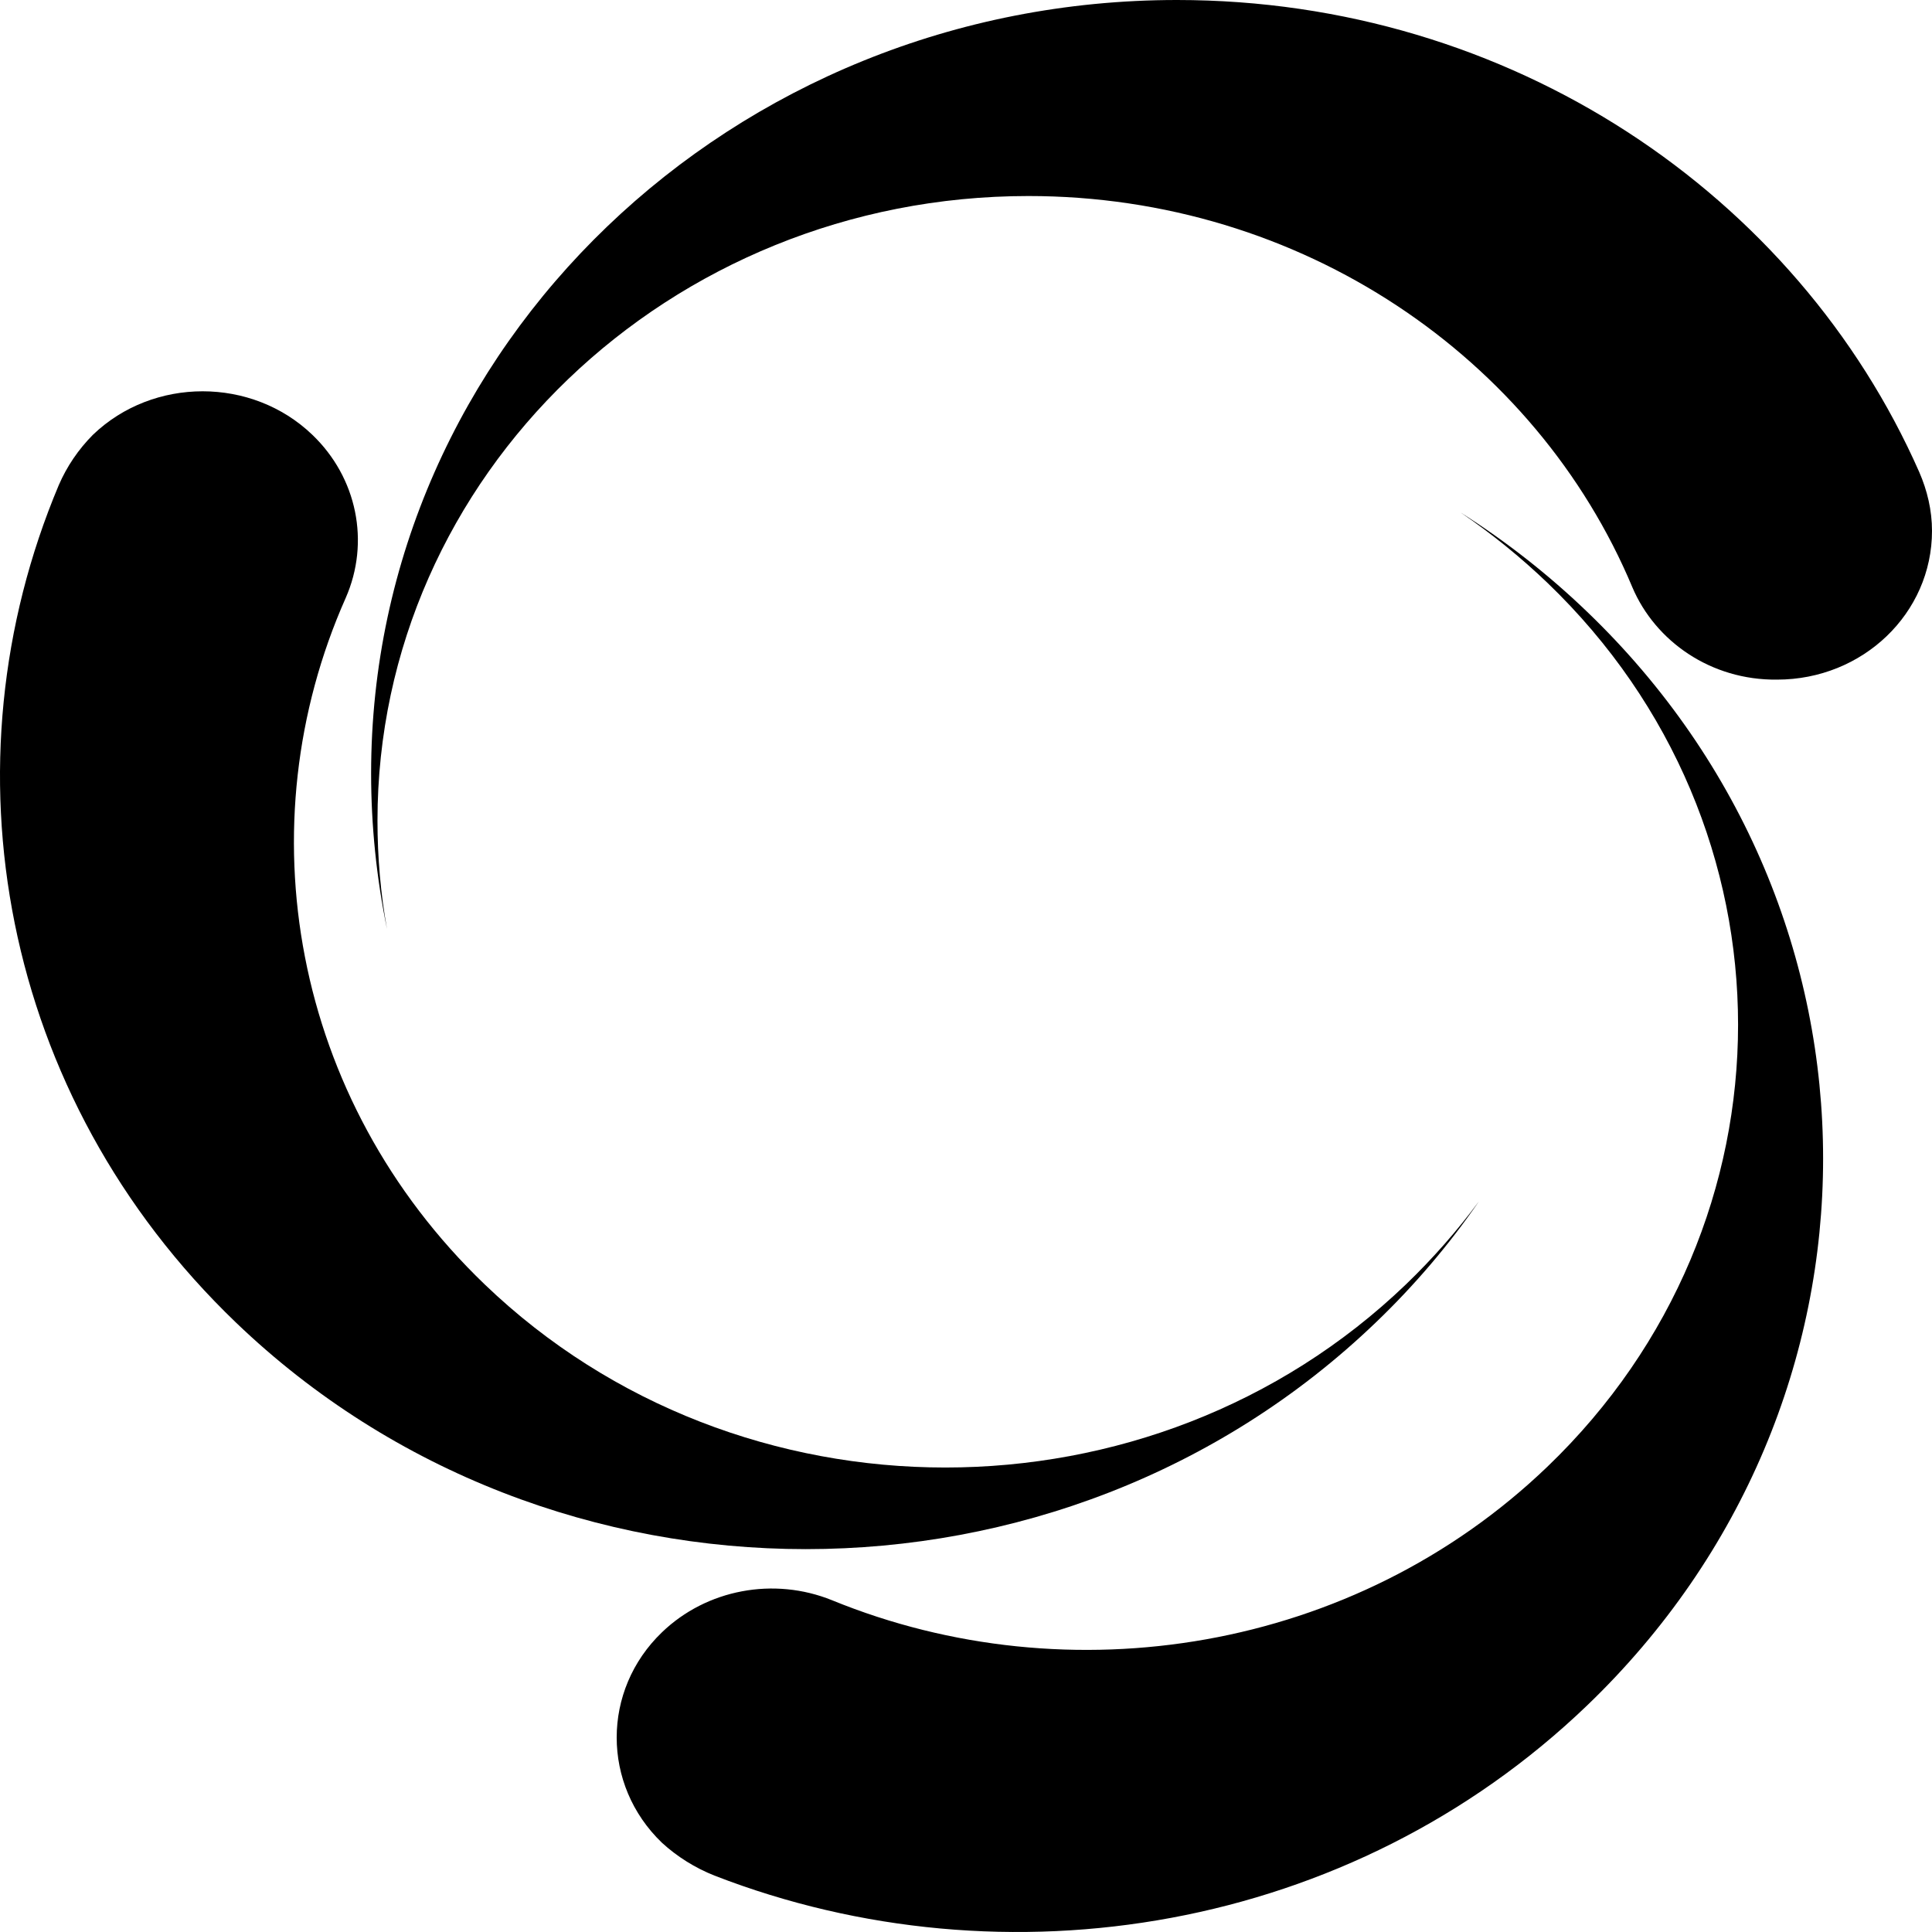
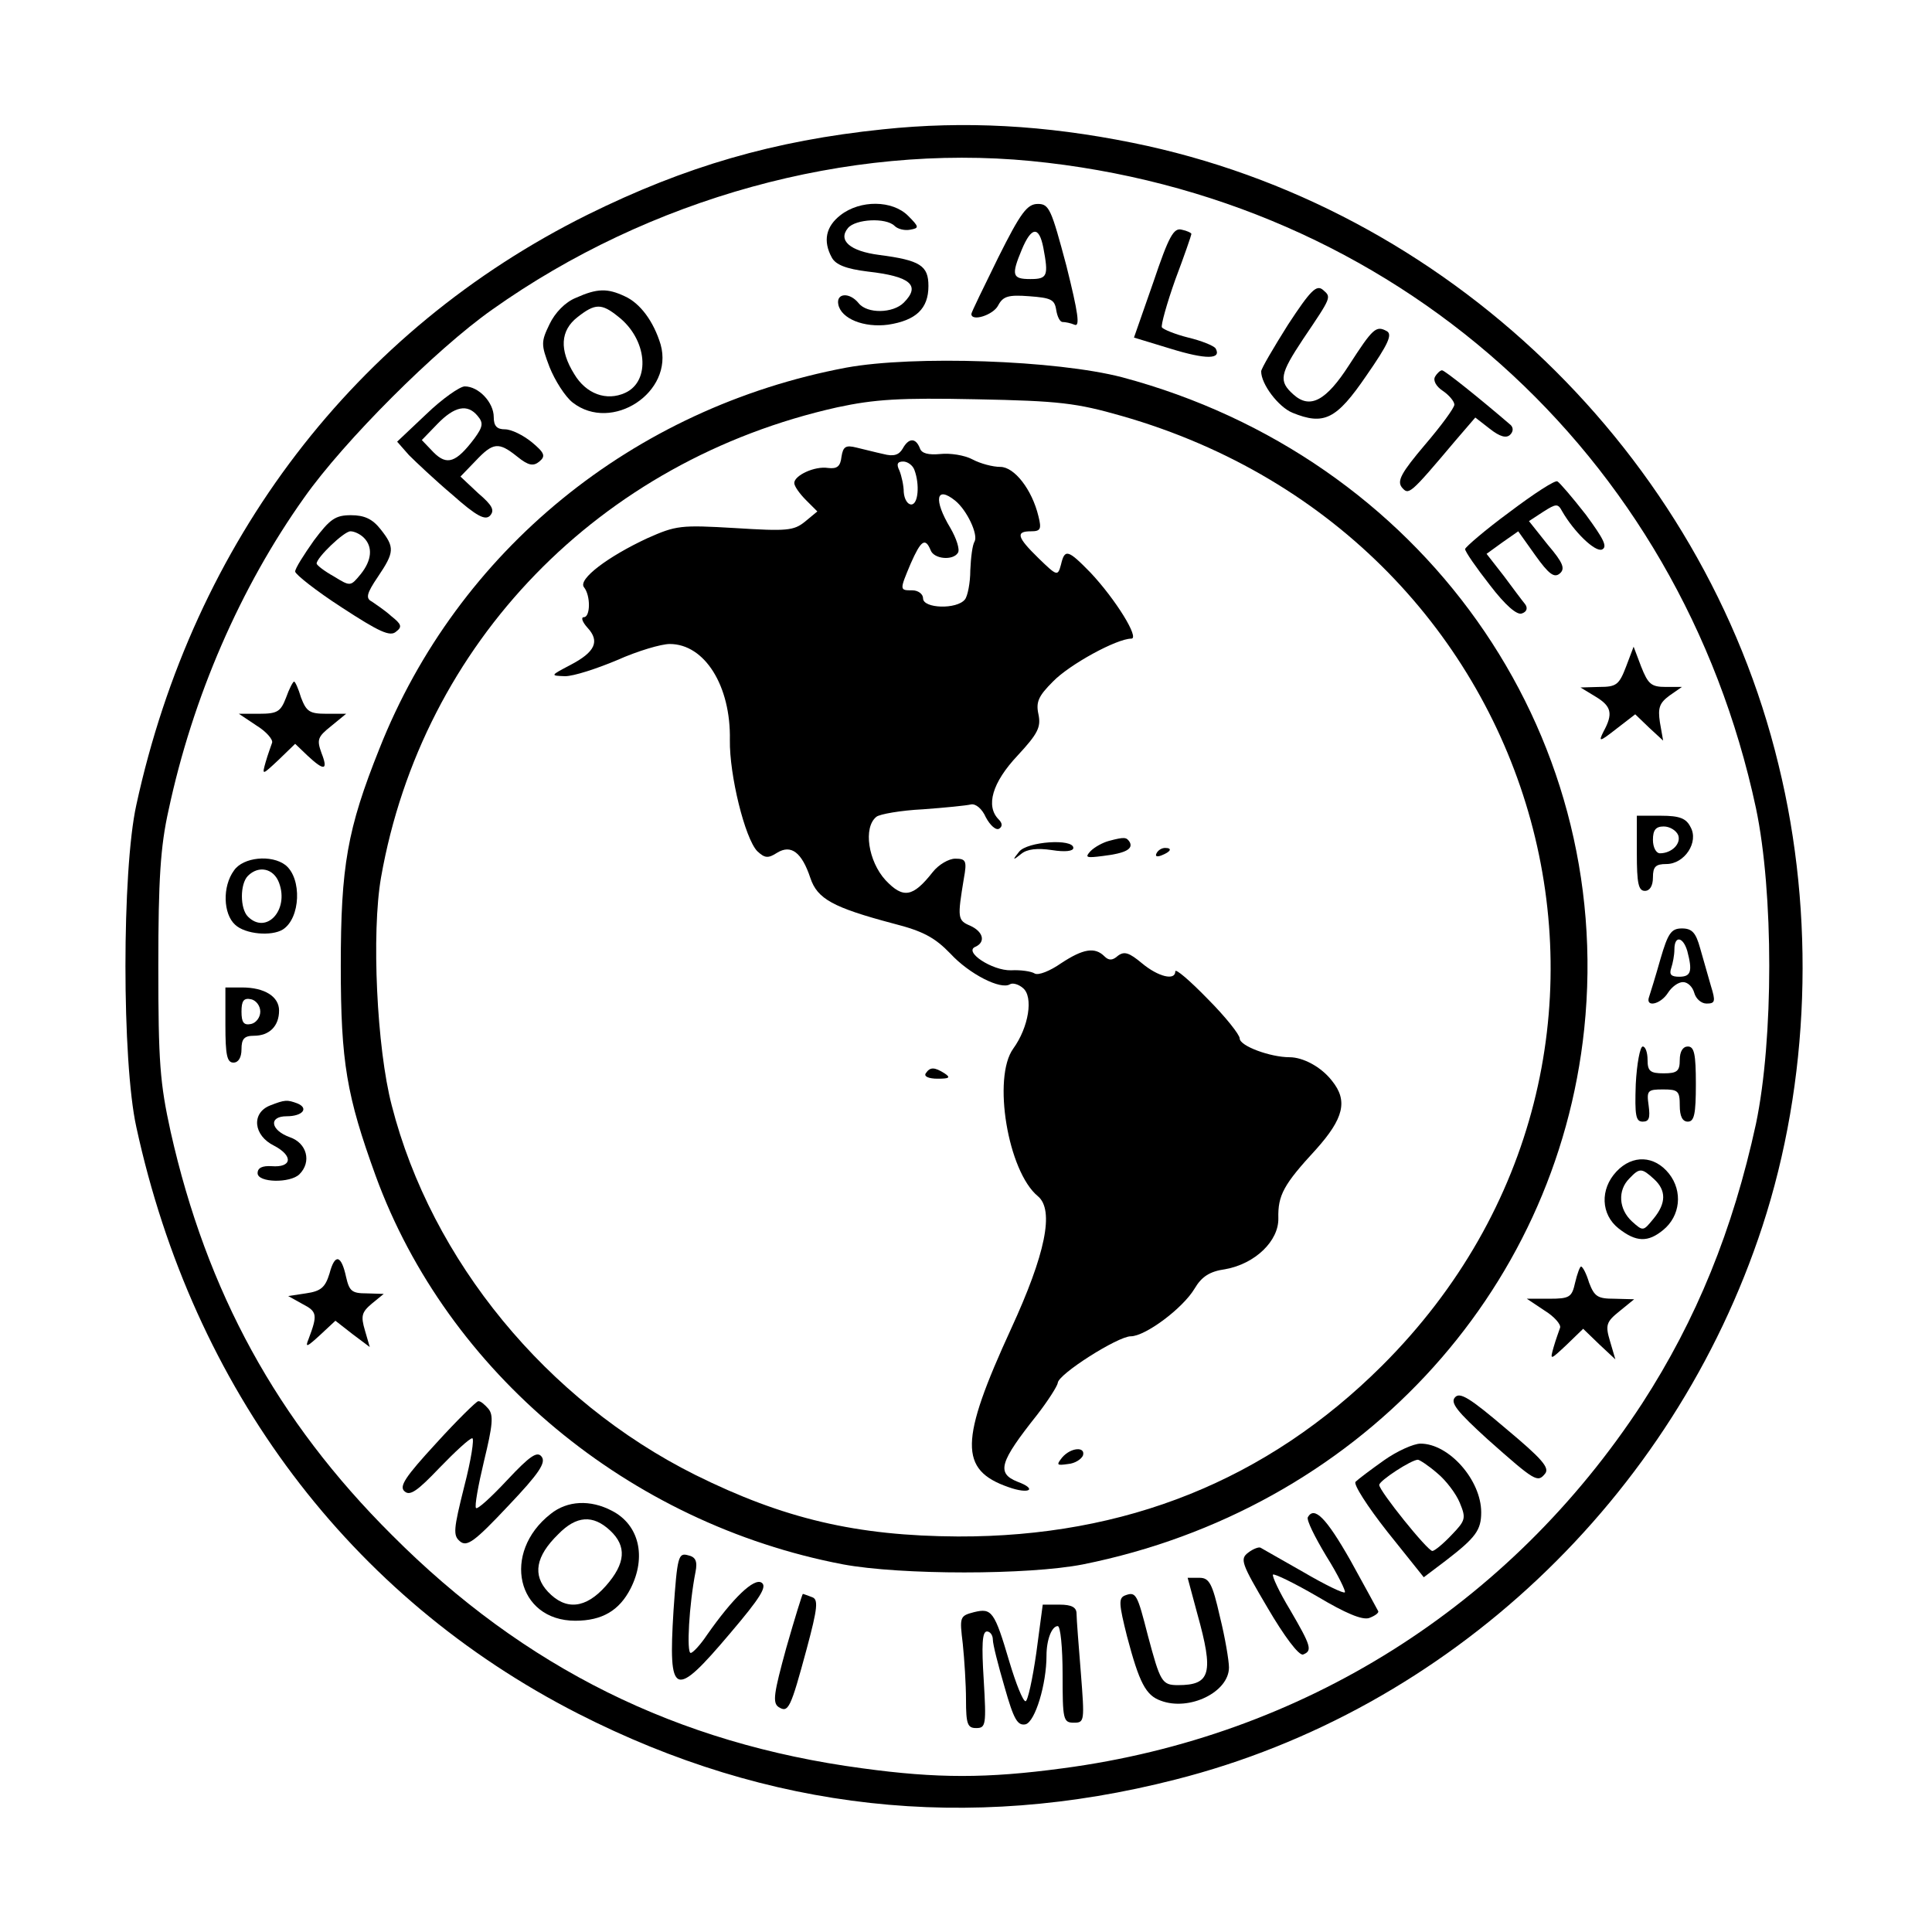
- <svg xmlns="http://www.w3.org/2000/svg" width="287" height="287" viewBox="0 0 287 287" class="logo d-inline-block align-top" id="oemr_logo" alt="openEMR small logo">
-   <g class="emr-menu-logo" transform="matrix(1.825713,0,0,1.752205,-3.3357514e-4,-3.0245411e-7)">
-     <path d="m 67.702,135.668 c 19.27,8.211 42.485,4.396 58.198,-11.317 20.693,-20.694 20.693,-54.254 0,-74.947 a 55.4,55.4 0 0 0 -7.048,-5.949 65.785,65.785 0 0 1 10.281,8.406 c 25.608,25.608 25.608,67.123 0,92.73 -19.205,19.205 -47.334,23.99 -71.001,14.42 a 13.906,13.906 0 0 1 -4.268,-2.78 c -4.915,-4.916 -4.915,-12.933 0,-17.849 a 12.613,12.613 0 0 1 13.838,-2.714" id="blue-color" />
-     <path d="m 28.127,50.697 c -8.213,19.27 -4.397,42.485 11.317,58.2 20.692,20.691 54.253,20.691 74.945,0 a 55.336,55.336 0 0 0 5.95,-7.05 65.747,65.747 0 0 1 -8.406,10.282 c -25.608,25.607 -67.122,25.607 -92.73,0 C -0.003,92.924 -4.787,64.795 4.783,41.127 a 13.87,13.87 0 0 1 2.78,-4.268 c 4.915,-4.914 12.934,-4.914 17.848,0 a 12.612,12.612 0 0 1 2.716,13.838" id="blue-color" />
-     <path d="m 132.82,49.792 c -7.826,-19.464 -26.9,-33.173 -49.146,-33.173 -29.229,0 -52.96,23.733 -52.96,52.96 0,3.104 0.258,6.208 0.776,9.183 A 68.08,68.08 0 0 1 30.196,65.571 C 30.196,29.359 59.554,0 95.766,0 c 27.16,0 50.439,16.49 60.398,40.028 0.647,1.551 1.035,3.232 1.035,4.98 0,6.983 -5.627,12.61 -12.61,12.61 -5.367,0.063 -9.894,-3.234 -11.77,-7.826" id="blue-color" />
+ <svg xmlns="http://www.w3.org/2000/svg" version="1.0" width="32" height="32" viewBox="0 0 326 360" preserveAspectRatio="xMidYMid meet">
+   <g transform="translate(0,360) scale(0.1,-0.1)" fill="#000000" stroke="none">
+     <path d="M1475 3359 c-203 -21 -368 -69 -550 -159 -433 -215 -734 -608 -841 -1100 -27 -122 -27 -478 0 -600 106 -488 398 -876 823 -1093 355 -181 726 -222 1113 -123 509 129 928 524 1094 1031 88 269 99 579 30 860 -140 580 -619 1041 -1204 1159 -163 33 -313 41 -465 25z m276 -59 c675 -66 1209 -542 1351 -1206 33 -157 33 -430 0 -588 -43 -198 -111 -365 -212 -521 -247 -378 -633 -621 -1080 -680 -141 -19 -234 -19 -373 0 -345 46 -630 187 -877 435 -214 213 -345 453 -412 751 -20 91 -23 130 -23 309 0 161 4 223 19 290 45 211 134 416 253 583 74 105 245 276 350 350 293 208 663 310 1004 277z" />
+     <path d="M1396 3199 c-27 -21 -33 -48 -16 -79 7 -13 26 -21 67 -26 80 -9 99 -26 67 -58 -20 -20 -68 -21 -84 -1 -17 21 -42 19 -38 -2 5 -27 48 -44 93 -38 52 8 75 30 75 72 0 38 -15 48 -92 58 -54 7 -77 27 -58 50 14 17 71 20 87 4 6 -6 19 -9 29 -7 17 3 17 5 -4 26 -29 29 -89 30 -126 1z" />
+     <path d="M1690 3120 c-27 -55 -50 -102 -50 -105 0 -15 41 -2 50 16 9 17 19 20 58 17 40 -3 47 -6 50 -25 2 -13 7 -23 12 -23 5 0 15 -2 22 -5 11 -5 7 22 -15 110 -28 105 -32 115 -53 115 -20 0 -32 -16 -74 -100z m84 19 c10 -53 8 -59 -24 -59 -34 0 -36 7 -16 55 18 43 32 44 40 4z" />
+     <path d="M1979 3074 l-36 -103 69 -21 c65 -20 95 -20 83 1 -4 5 -26 14 -51 20 -24 6 -46 15 -49 19 -2 4 9 44 25 89 17 45 30 83 30 85 0 2 -8 6 -18 8 -15 4 -24 -12 -53 -98z" />
+     <path d="M2230 2995 c-27 -43 -50 -82 -50 -87 0 -24 32 -66 58 -77 59 -24 82 -13 138 69 41 59 49 77 38 83 -20 11 -26 5 -70 -63 -43 -67 -73 -83 -104 -55 -28 25 -25 38 18 103 54 80 53 78 37 92 -12 10 -23 -1 -65 -65z" />
+     <path d="M903 3045 c-20 -8 -39 -28 -49 -49 -16 -33 -16 -38 0 -80 10 -25 29 -55 43 -66 73 -57 189 19 164 108 -13 43 -38 77 -67 90 -32 15 -51 15 -91 -3z m79 -35 c54 -42 61 -120 13 -142 -35 -16 -73 -2 -95 35 -28 45 -26 81 6 106 33 26 45 26 76 1z" />
+     <path d="M1407 2915 c-398 -75 -724 -341 -870 -710 -60 -150 -72 -219 -72 -405 0 -180 11 -242 65 -391 134 -367 472 -648 871 -724 108 -20 345 -20 447 0 508 102 882 502 934 998 58 557 -303 1065 -861 1214 -123 32 -388 41 -514 18z m513 -90 c804 -230 1067 -1190 485 -1770 -214 -213 -478 -319 -790 -318 -189 1 -325 33 -490 115 -276 138 -491 399 -565 688 -28 107 -38 322 -20 425 77 437 407 777 850 876 70 15 116 18 260 15 154 -3 186 -7 270 -31z" />
+     <path d="M1512 2764 c-7 -12 -17 -15 -36 -10 -14 3 -37 9 -50 12 -20 5 -25 2 -28 -17 -2 -18 -8 -23 -25 -21 -25 4 -63 -14 -63 -28 0 -6 10 -20 22 -32 l21 -21 -23 -19 c-21 -17 -34 -18 -130 -12 -102 6 -110 5 -164 -19 -73 -34 -129 -76 -118 -91 13 -16 12 -56 0 -56 -6 0 -3 -9 7 -20 23 -25 14 -45 -32 -69 -38 -20 -38 -20 -10 -21 16 0 59 14 97 30 38 17 82 30 98 30 65 0 114 -78 112 -179 -1 -65 28 -183 51 -207 14 -13 20 -14 37 -3 26 16 46 1 62 -47 13 -39 42 -55 155 -85 55 -14 77 -26 106 -56 35 -38 94 -68 111 -57 5 3 16 0 24 -7 20 -16 11 -73 -18 -113 -39 -54 -10 -229 46 -275 31 -26 14 -108 -50 -247 -96 -209 -97 -263 -5 -295 39 -14 55 -4 17 10 -40 16 -33 37 36 124 21 27 38 54 39 60 0 16 112 87 136 87 27 0 97 52 119 89 13 22 28 32 57 36 56 10 100 53 99 95 -1 43 10 63 70 128 52 58 60 91 30 128 -20 26 -54 44 -79 44 -36 0 -93 21 -93 35 0 7 -27 41 -60 74 -33 34 -60 57 -60 51 0 -18 -32 -10 -62 15 -24 20 -33 23 -45 14 -10 -9 -17 -9 -25 -1 -18 18 -40 14 -81 -13 -20 -14 -42 -23 -49 -19 -6 4 -26 7 -44 6 -35 -1 -90 35 -66 44 19 9 14 28 -10 39 -24 10 -24 15 -12 88 6 33 4 37 -16 37 -12 0 -31 -11 -42 -25 -37 -47 -55 -50 -88 -15 -32 35 -42 98 -17 118 6 5 46 12 87 14 41 3 81 7 89 9 9 2 21 -8 28 -24 8 -15 19 -25 25 -21 6 4 6 10 -1 17 -25 25 -12 69 35 119 38 41 44 53 39 77 -5 23 0 34 27 61 31 32 119 80 146 80 16 0 -29 73 -76 123 -42 43 -48 45 -55 15 -6 -22 -7 -22 -42 12 -40 39 -43 50 -14 50 18 0 20 4 14 28 -12 50 -45 92 -71 92 -14 0 -37 6 -52 14 -15 8 -42 12 -60 10 -22 -2 -35 1 -38 11 -8 20 -21 19 -32 -1z m22 -40 c10 -27 7 -64 -6 -64 -7 0 -13 10 -14 23 0 12 -4 30 -8 40 -6 12 -4 17 7 17 8 0 18 -7 21 -16z m76 -57 c22 -18 43 -63 36 -76 -4 -6 -7 -30 -8 -54 0 -23 -5 -48 -10 -54 -15 -19 -78 -17 -78 2 0 8 -9 15 -20 15 -24 0 -24 0 -3 50 19 43 27 49 37 25 6 -17 42 -20 51 -5 4 6 -3 27 -14 46 -32 53 -27 80 9 51z" />
+     <path d="M1896 2033 c-11 -3 -26 -11 -34 -19 -11 -12 -8 -13 23 -9 42 5 57 13 50 26 -6 9 -9 10 -39 2z" />
+     <path d="M1729 2013 c-13 -16 -12 -17 4 -4 11 9 30 11 57 7 25 -4 40 -2 40 4 0 18 -86 12 -101 -7z" />
+     <path d="M1985 2010 c-3 -6 1 -7 9 -4 18 7 21 14 7 14 -6 0 -13 -4 -16 -10z" />
+     <path d="M1555 1600 c-4 -6 6 -10 22 -10 22 0 25 2 13 10 -19 12 -27 12 -35 0z" />
+     <path d="M1809 884 c-11 -14 -10 -15 11 -12 13 1 25 9 28 16 5 17 -23 15 -39 -4z" />
+     <path d="M2504 2898 c-4 -7 2 -18 14 -26 12 -8 22 -20 22 -26 0 -6 -25 -40 -55 -75 -44 -52 -52 -67 -43 -79 13 -15 14 -15 100 87 l37 43 27 -21 c19 -15 31 -18 38 -11 6 6 6 13 1 18 -57 49 -123 102 -128 102 -3 0 -9 -5 -13 -12z" />
+     <path d="M624 2828 l-54 -51 22 -25 c13 -13 49 -47 81 -74 45 -40 61 -48 70 -39 9 10 5 19 -22 42 l-33 31 28 29 c33 35 43 36 78 8 21 -17 30 -18 41 -9 12 10 10 16 -14 36 -16 13 -38 24 -50 24 -15 0 -21 6 -21 23 0 27 -28 57 -54 57 -9 0 -42 -23 -72 -52z m96 -3 c11 -13 10 -20 -6 -42 -34 -45 -51 -51 -76 -26 l-22 23 29 30 c32 33 56 38 75 15z" />
+     <path d="M2643 2646 c-45 -33 -82 -65 -83 -69 0 -5 21 -35 46 -67 29 -38 51 -57 60 -53 9 3 11 10 6 17 -5 6 -23 30 -40 53 l-32 41 29 21 30 21 32 -45 c25 -35 35 -42 45 -34 11 9 7 20 -22 54 l-35 44 26 17 c25 16 28 16 36 1 22 -38 61 -76 74 -71 11 5 3 20 -30 65 -25 32 -49 60 -53 62 -4 3 -44 -23 -89 -57z" />
+     <path d="M415 2593 c-19 -27 -35 -52 -35 -58 0 -5 39 -36 87 -67 69 -45 90 -55 101 -45 12 9 10 14 -9 29 -12 11 -29 22 -36 27 -12 6 -10 15 11 46 31 46 32 55 5 89 -15 19 -30 26 -55 26 -29 0 -39 -7 -69 -47z m93 5 c17 -17 15 -42 -6 -68 -19 -23 -19 -23 -50 -4 -18 10 -32 21 -32 24 0 11 51 60 63 60 7 0 18 -5 25 -12z" />
+     <path d="M2860 2358 c-13 -34 -18 -38 -50 -38 l-35 -1 28 -17 c30 -18 33 -32 15 -65 -10 -20 -8 -20 24 5 l35 27 26 -25 26 -24 -6 34 c-4 27 -1 36 18 50 l23 16 -30 0 c-27 0 -33 5 -46 38 l-14 37 -14 -37z" />
+     <path d="M363 2300 c-10 -26 -16 -30 -50 -30 l-38 0 33 -22 c18 -11 31 -26 29 -32 -2 -6 -8 -22 -12 -36 -7 -25 -7 -25 24 4 l31 30 23 -22 c31 -29 39 -28 26 5 -9 25 -7 30 18 50 l28 23 -37 0 c-31 0 -37 4 -47 30 -5 17 -11 30 -13 30 -2 0 -9 -13 -15 -30z" />
+     <path d="M2880 2010 c0 -56 3 -70 15 -70 9 0 15 9 15 25 0 20 5 25 25 25 34 0 61 41 45 69 -8 16 -20 21 -55 21 l-45 0 0 -70z m77 34 c6 -16 -12 -34 -34 -34 -7 0 -13 11 -13 25 0 18 5 25 20 25 11 0 23 -7 27 -16z" />
+     <path d="M266 1978 c-22 -30 -20 -81 2 -101 19 -18 68 -22 89 -9 33 21 36 95 5 120 -26 20 -79 15 -96 -10z m84 -23 c19 -51 -24 -97 -58 -63 -15 15 -15 61 0 76 20 20 48 14 58 -13z" />
+     <path d="M2924 1813 c-9 -32 -19 -64 -21 -70 -8 -21 21 -15 35 7 7 11 19 20 28 20 9 0 18 -9 21 -20 3 -11 13 -20 23 -20 16 0 17 4 8 33 -5 17 -14 49 -20 70 -8 29 -15 37 -34 37 -20 0 -26 -9 -40 -57z m50 15 c10 -38 7 -48 -15 -48 -15 0 -19 4 -15 16 3 9 6 24 6 35 0 26 16 24 24 -3z" />
+     <path d="M250 1690 c0 -56 3 -70 15 -70 9 0 15 9 15 25 0 19 5 25 23 25 29 0 47 18 47 47 0 26 -27 43 -69 43 l-31 0 0 -70z m65 25 c0 -11 -8 -21 -17 -23 -14 -3 -18 3 -18 23 0 20 4 26 18 23 9 -2 17 -12 17 -23z" />
+     <path d="M2878 1580 c-2 -59 0 -70 13 -70 12 0 14 7 11 30 -4 28 -2 30 27 30 28 0 31 -3 31 -30 0 -20 5 -30 15 -30 12 0 15 14 15 70 0 56 -3 70 -15 70 -9 0 -15 -9 -15 -25 0 -21 -5 -25 -30 -25 -25 0 -30 4 -30 25 0 14 -4 25 -9 25 -5 0 -11 -32 -13 -70z" />
+     <path d="M333 1540 c-35 -14 -31 -56 8 -75 36 -19 33 -41 -5 -38 -17 1 -26 -3 -26 -13 0 -18 61 -19 78 -2 23 23 14 58 -18 69 -36 13 -40 39 -6 39 30 0 42 15 20 24 -19 7 -23 7 -51 -4z" />
+     <path d="M2842 1417 c-31 -33 -29 -80 4 -106 33 -26 55 -26 83 -3 32 26 37 72 11 105 -27 34 -68 36 -98 4z m70 -14 c23 -21 23 -45 -1 -74 -19 -23 -19 -24 -40 -5 -25 23 -27 58 -5 80 19 20 23 20 46 -1z" />
+     <path d="M444 1227 c-8 -26 -16 -33 -44 -37 l-33 -5 27 -15 c27 -14 28 -20 11 -65 -7 -17 -3 -15 21 7 l29 27 32 -25 32 -24 -9 31 c-8 27 -6 34 13 50 l22 18 -32 1 c-27 0 -32 4 -38 30 -9 42 -21 45 -31 7z" />
+     <path d="M2765 1210 c-6 -27 -10 -30 -48 -30 l-42 0 33 -22 c18 -11 31 -26 29 -32 -2 -6 -8 -22 -12 -36 -7 -25 -7 -25 24 4 l31 30 30 -29 30 -28 -10 34 c-9 30 -7 36 18 56 l27 22 -37 1 c-31 0 -37 4 -47 30 -5 17 -12 30 -15 30 -2 0 -7 -13 -11 -30z" />
+     <path d="M2541 996 c-9 -10 5 -27 61 -78 89 -79 93 -81 107 -64 9 11 -6 28 -73 84 -67 57 -86 69 -95 58z" />
+     <path d="M643 911 c-58 -63 -70 -81 -59 -90 10 -9 24 1 65 44 29 30 56 55 61 55 4 0 -2 -40 -15 -90 -20 -80 -21 -91 -8 -102 13 -11 27 -1 90 66 58 61 71 81 62 92 -8 10 -21 2 -64 -44 -29 -31 -55 -55 -58 -52 -3 3 4 42 15 88 16 66 18 85 8 97 -7 8 -15 15 -19 14 -3 0 -39 -35 -78 -78z" />
+     <path d="M2409 879 c-24 -17 -48 -35 -53 -40 -5 -4 22 -46 59 -93 l68 -85 41 31 c56 43 66 57 66 90 0 60 -60 128 -113 128 -13 0 -44 -14 -68 -31z m99 -24 c16 -13 35 -38 42 -55 12 -29 11 -33 -15 -60 -16 -17 -32 -30 -36 -30 -9 0 -99 112 -99 123 0 8 60 47 72 47 3 0 20 -11 36 -25z" />
+     <path d="M856 779 c-92 -72 -63 -199 46 -199 50 0 82 19 103 60 30 59 16 119 -35 145 -40 21 -83 19 -114 -6z m111 -31 c31 -29 29 -61 -8 -103 -38 -43 -75 -46 -108 -11 -29 31 -23 66 19 107 34 35 65 37 97 7z" />
+     <path d="M2267 773 c-3 -5 13 -37 34 -72 22 -35 37 -66 35 -68 -2 -3 -37 14 -78 38 -40 23 -76 43 -79 45 -3 2 -14 -2 -23 -9 -16 -12 -13 -20 36 -103 31 -53 58 -89 66 -87 18 7 15 16 -24 83 -20 33 -34 63 -32 66 3 2 40 -16 83 -41 52 -31 83 -44 96 -40 11 4 19 10 17 13 -2 4 -25 46 -52 95 -45 79 -67 101 -79 80z" />
+     <path d="M1085 599 c-10 -161 1 -166 105 -43 57 67 70 88 59 95 -14 9 -53 -28 -102 -98 -12 -18 -26 -33 -30 -33 -8 0 -3 90 9 151 4 20 0 28 -14 31 -18 5 -20 -2 -27 -103z" />
+     <path d="M2061 593 c31 -111 25 -133 -36 -133 -30 0 -33 6 -56 92 -20 78 -22 83 -43 75 -12 -5 -11 -16 4 -76 23 -87 35 -110 63 -120 53 -20 127 16 127 62 0 12 -7 55 -17 95 -14 62 -20 72 -38 72 l-22 0 18 -67z" />
+     <path d="M1295 529 c-23 -84 -26 -102 -14 -110 18 -11 22 -3 52 108 21 78 22 93 10 97 -8 3 -16 6 -17 6 -1 0 -15 -45 -31 -101z" />
+     <path d="M1761 520 c-7 -49 -16 -90 -20 -90 -5 0 -18 33 -30 73 -28 95 -33 101 -66 93 -27 -7 -27 -9 -21 -59 3 -29 6 -76 6 -104 0 -46 3 -53 19 -53 18 0 19 6 14 90 -4 64 -3 90 6 90 6 0 11 -7 11 -15 0 -9 10 -48 22 -89 17 -60 24 -72 39 -69 18 5 39 75 39 128 0 30 10 55 21 55 5 0 9 -40 9 -90 0 -84 1 -90 21 -90 20 0 20 3 13 93 -4 50 -8 100 -8 110 0 12 -9 17 -32 17 l-31 0 -12 -90z" />
  </g>
</svg>
